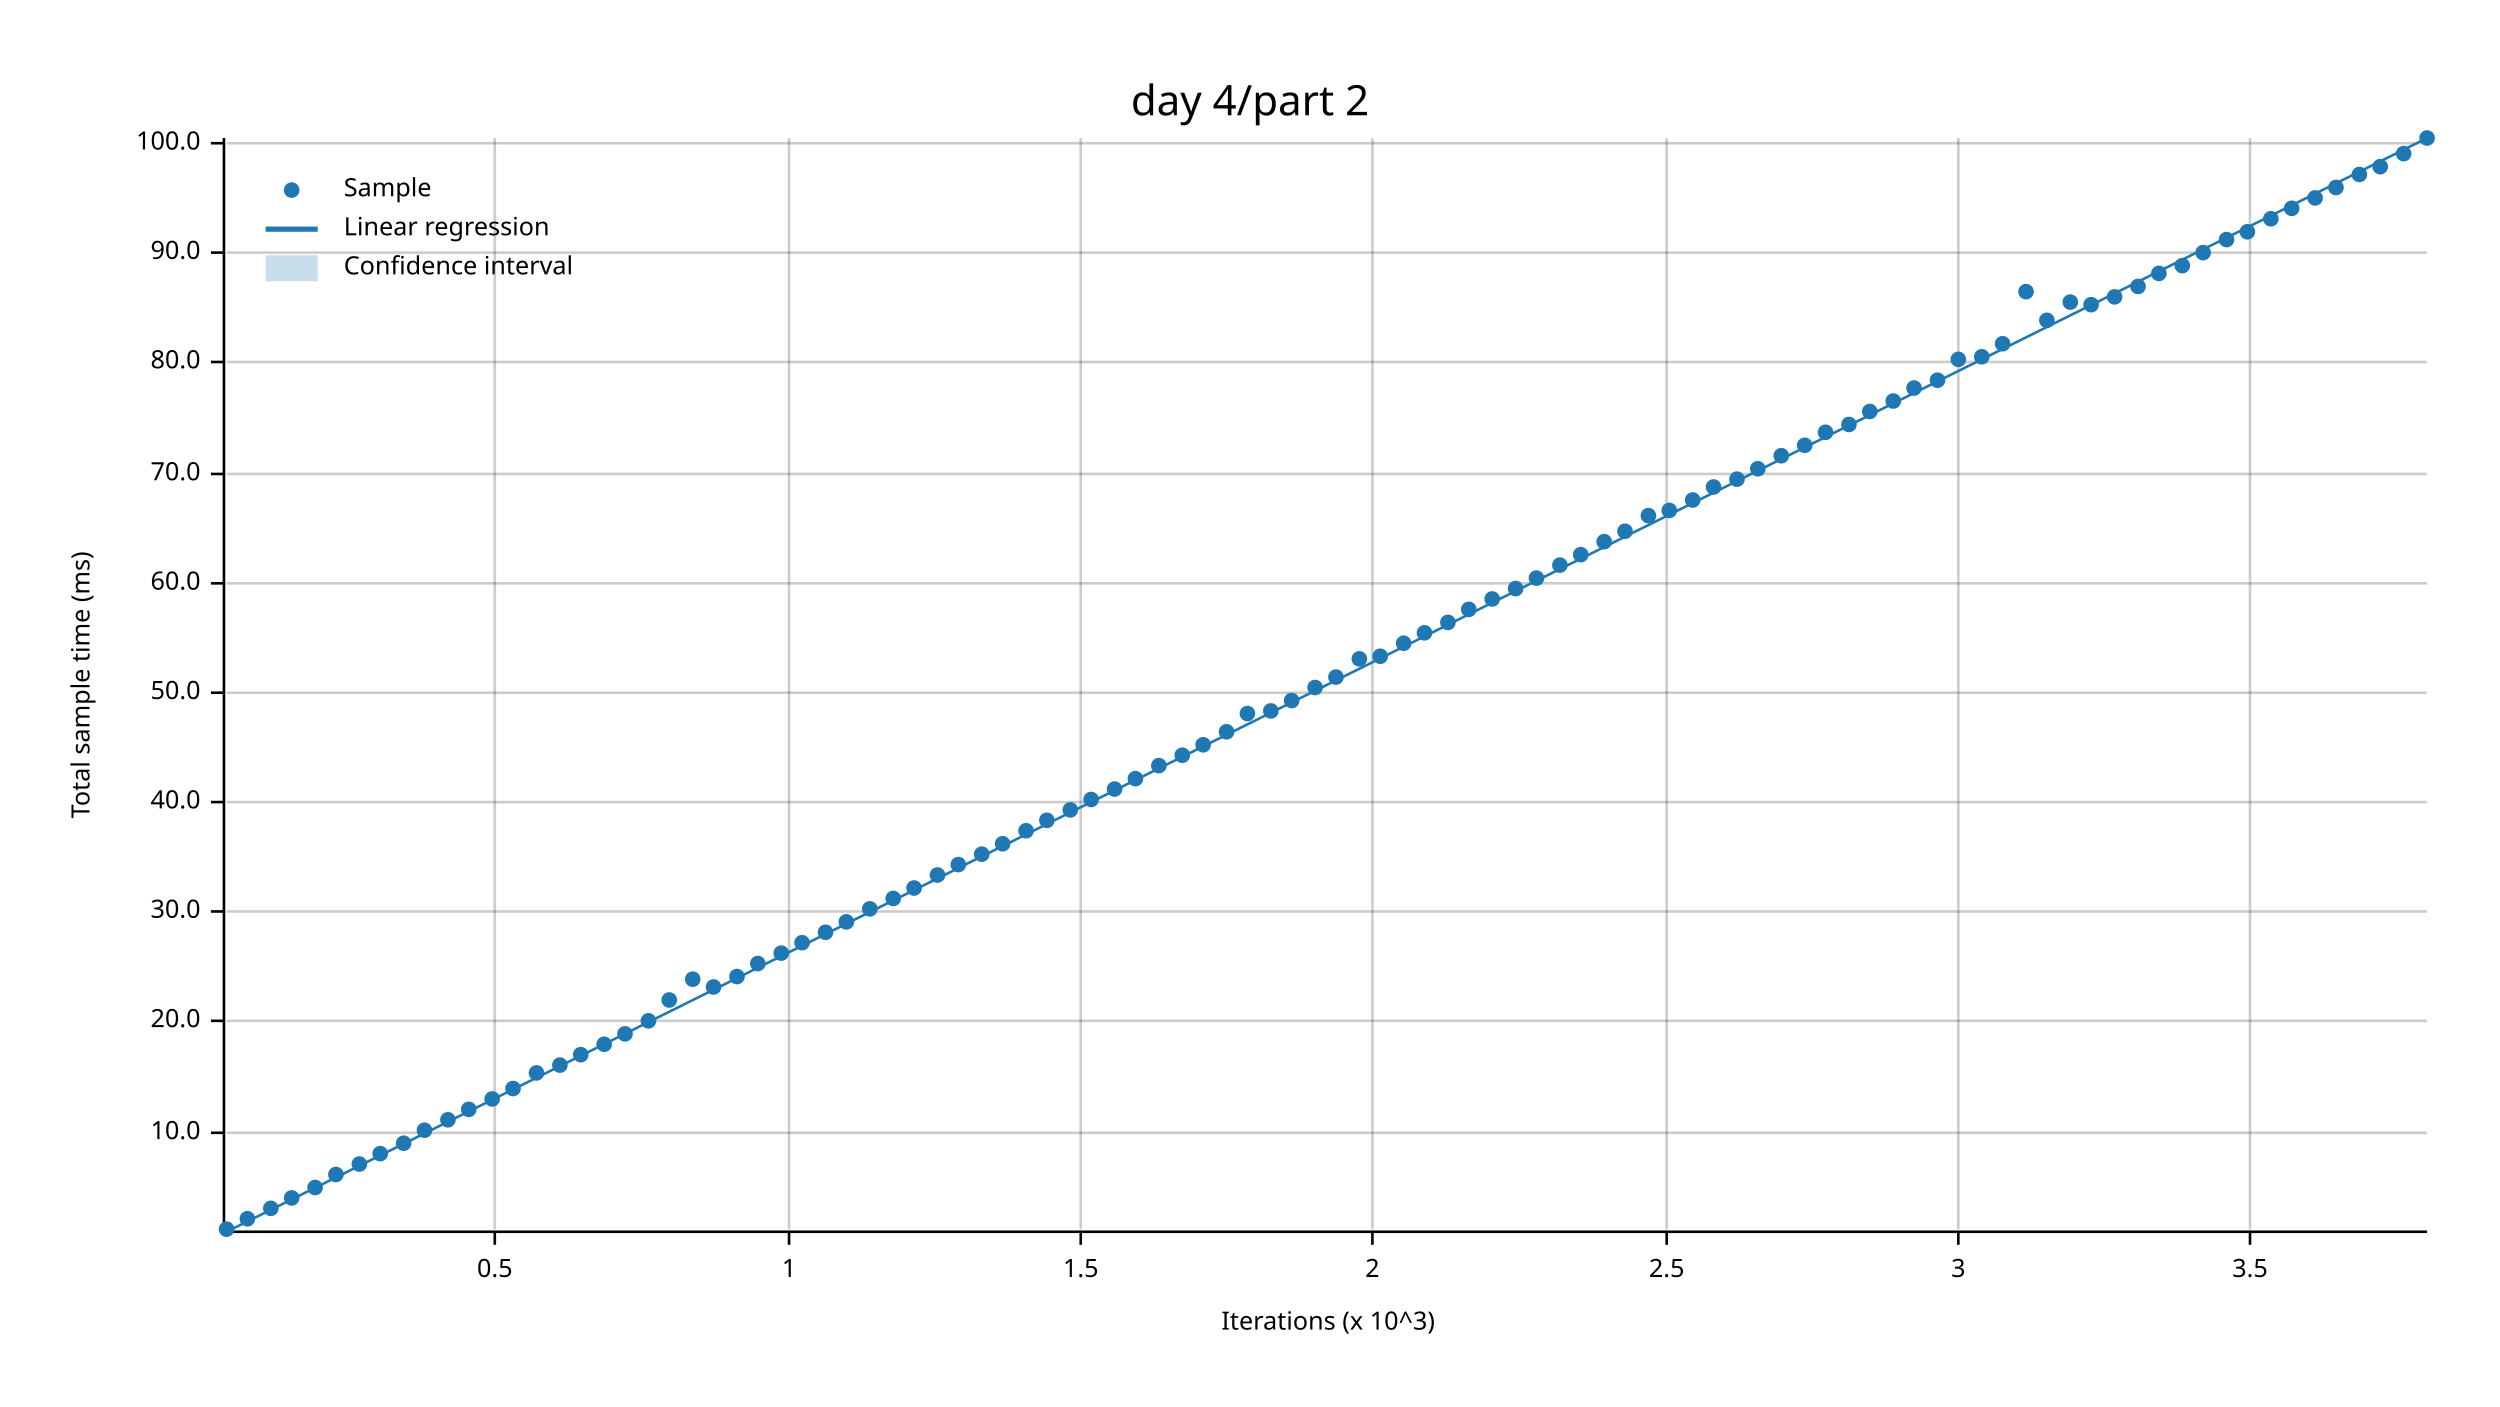
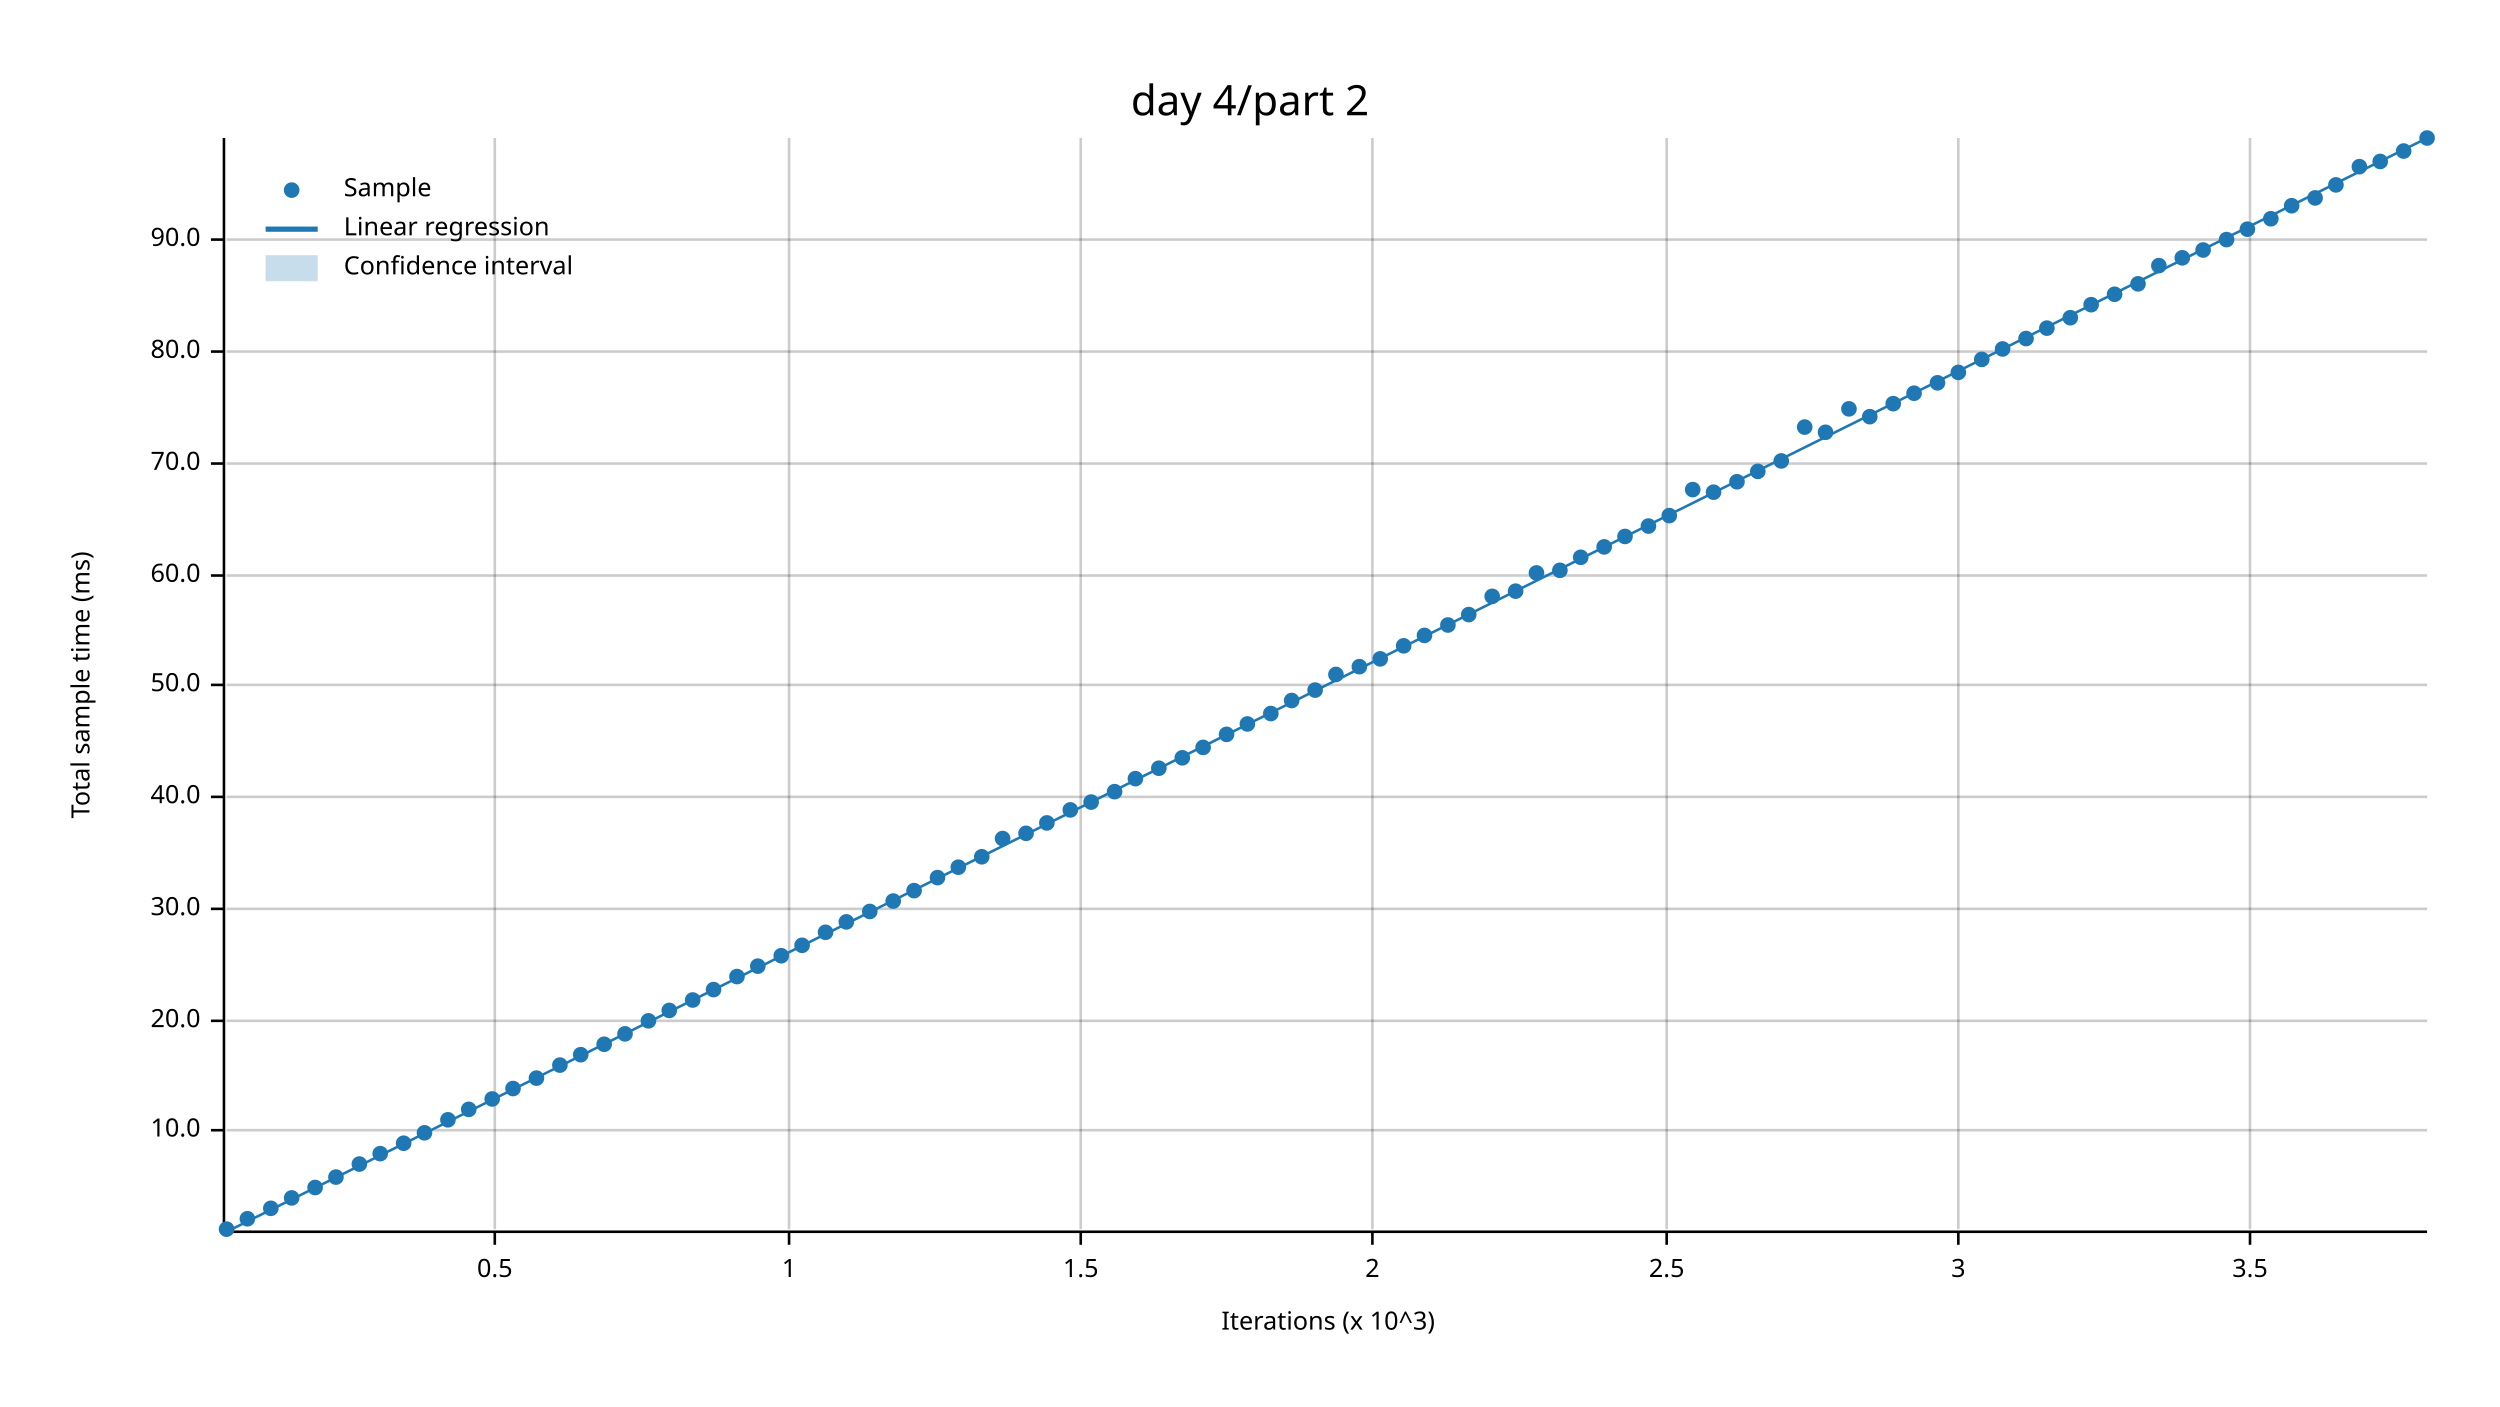
<svg xmlns="http://www.w3.org/2000/svg" width="960" height="540" viewBox="0 0 960 540">
  <text x="480" y="32" dy="0.76em" text-anchor="middle" font-family="sans-serif" font-size="16.129" opacity="1" fill="#000000">
day 4/part 2
</text>
  <text x="27" y="263" dy="0.76em" text-anchor="middle" font-family="sans-serif" font-size="9.677" opacity="1" fill="#000000" transform="rotate(270, 27, 263)">
Total sample time (ms)
</text>
  <text x="510" y="513" dy="-0.5ex" text-anchor="middle" font-family="sans-serif" font-size="9.677" opacity="1" fill="#000000">
Iterations (x 10^3)
</text>
  <line opacity="0.2" stroke="#000000" stroke-width="1" x1="190" y1="472" x2="190" y2="53" />
  <line opacity="0.2" stroke="#000000" stroke-width="1" x1="303" y1="472" x2="303" y2="53" />
  <line opacity="0.2" stroke="#000000" stroke-width="1" x1="415" y1="472" x2="415" y2="53" />
  <line opacity="0.2" stroke="#000000" stroke-width="1" x1="527" y1="472" x2="527" y2="53" />
  <line opacity="0.2" stroke="#000000" stroke-width="1" x1="640" y1="472" x2="640" y2="53" />
  <line opacity="0.2" stroke="#000000" stroke-width="1" x1="752" y1="472" x2="752" y2="53" />
  <line opacity="0.2" stroke="#000000" stroke-width="1" x1="864" y1="472" x2="864" y2="53" />
-   <line opacity="0.2" stroke="#000000" stroke-width="1" x1="87" y1="435" x2="932" y2="435" />
+   <line opacity="0.2" stroke="#000000" stroke-width="1" x1="87" y1="434" x2="932" y2="434" />
  <line opacity="0.2" stroke="#000000" stroke-width="1" x1="87" y1="392" x2="932" y2="392" />
-   <line opacity="0.2" stroke="#000000" stroke-width="1" x1="87" y1="350" x2="932" y2="350" />
-   <line opacity="0.2" stroke="#000000" stroke-width="1" x1="87" y1="308" x2="932" y2="308" />
-   <line opacity="0.2" stroke="#000000" stroke-width="1" x1="87" y1="266" x2="932" y2="266" />
-   <line opacity="0.2" stroke="#000000" stroke-width="1" x1="87" y1="224" x2="932" y2="224" />
-   <line opacity="0.2" stroke="#000000" stroke-width="1" x1="87" y1="182" x2="932" y2="182" />
-   <line opacity="0.2" stroke="#000000" stroke-width="1" x1="87" y1="139" x2="932" y2="139" />
-   <line opacity="0.2" stroke="#000000" stroke-width="1" x1="87" y1="97" x2="932" y2="97" />
-   <line opacity="0.2" stroke="#000000" stroke-width="1" x1="87" y1="55" x2="932" y2="55" />
+   <line opacity="0.2" stroke="#000000" stroke-width="1" x1="87" y1="349" x2="932" y2="349" />
+   <line opacity="0.2" stroke="#000000" stroke-width="1" x1="87" y1="306" x2="932" y2="306" />
+   <line opacity="0.2" stroke="#000000" stroke-width="1" x1="87" y1="263" x2="932" y2="263" />
+   <line opacity="0.2" stroke="#000000" stroke-width="1" x1="87" y1="221" x2="932" y2="221" />
+   <line opacity="0.2" stroke="#000000" stroke-width="1" x1="87" y1="178" x2="932" y2="178" />
+   <line opacity="0.2" stroke="#000000" stroke-width="1" x1="87" y1="135" x2="932" y2="135" />
+   <line opacity="0.2" stroke="#000000" stroke-width="1" x1="87" y1="92" x2="932" y2="92" />
  <polyline fill="none" opacity="1" stroke="#000000" stroke-width="1" points="86,53 86,472 " />
-   <text x="77" y="435" dy="0.5ex" text-anchor="end" font-family="sans-serif" font-size="9.677" opacity="1" fill="#000000">
+   <text x="77" y="434" dy="0.5ex" text-anchor="end" font-family="sans-serif" font-size="9.677" opacity="1" fill="#000000">
10.0
</text>
-   <polyline fill="none" opacity="1" stroke="#000000" stroke-width="1" points="81,435 86,435 " />
+   <polyline fill="none" opacity="1" stroke="#000000" stroke-width="1" points="81,434 86,434 " />
  <text x="77" y="392" dy="0.5ex" text-anchor="end" font-family="sans-serif" font-size="9.677" opacity="1" fill="#000000">
20.0
</text>
  <polyline fill="none" opacity="1" stroke="#000000" stroke-width="1" points="81,392 86,392 " />
-   <text x="77" y="350" dy="0.5ex" text-anchor="end" font-family="sans-serif" font-size="9.677" opacity="1" fill="#000000">
+   <text x="77" y="349" dy="0.5ex" text-anchor="end" font-family="sans-serif" font-size="9.677" opacity="1" fill="#000000">
30.0
</text>
-   <polyline fill="none" opacity="1" stroke="#000000" stroke-width="1" points="81,350 86,350 " />
-   <text x="77" y="308" dy="0.5ex" text-anchor="end" font-family="sans-serif" font-size="9.677" opacity="1" fill="#000000">
+   <polyline fill="none" opacity="1" stroke="#000000" stroke-width="1" points="81,349 86,349 " />
+   <text x="77" y="306" dy="0.5ex" text-anchor="end" font-family="sans-serif" font-size="9.677" opacity="1" fill="#000000">
40.0
</text>
-   <polyline fill="none" opacity="1" stroke="#000000" stroke-width="1" points="81,308 86,308 " />
-   <text x="77" y="266" dy="0.5ex" text-anchor="end" font-family="sans-serif" font-size="9.677" opacity="1" fill="#000000">
+   <polyline fill="none" opacity="1" stroke="#000000" stroke-width="1" points="81,306 86,306 " />
+   <text x="77" y="263" dy="0.5ex" text-anchor="end" font-family="sans-serif" font-size="9.677" opacity="1" fill="#000000">
50.0
</text>
-   <polyline fill="none" opacity="1" stroke="#000000" stroke-width="1" points="81,266 86,266 " />
-   <text x="77" y="224" dy="0.5ex" text-anchor="end" font-family="sans-serif" font-size="9.677" opacity="1" fill="#000000">
+   <polyline fill="none" opacity="1" stroke="#000000" stroke-width="1" points="81,263 86,263 " />
+   <text x="77" y="221" dy="0.5ex" text-anchor="end" font-family="sans-serif" font-size="9.677" opacity="1" fill="#000000">
60.0
</text>
-   <polyline fill="none" opacity="1" stroke="#000000" stroke-width="1" points="81,224 86,224 " />
-   <text x="77" y="182" dy="0.5ex" text-anchor="end" font-family="sans-serif" font-size="9.677" opacity="1" fill="#000000">
+   <polyline fill="none" opacity="1" stroke="#000000" stroke-width="1" points="81,221 86,221 " />
+   <text x="77" y="178" dy="0.5ex" text-anchor="end" font-family="sans-serif" font-size="9.677" opacity="1" fill="#000000">
70.0
</text>
-   <polyline fill="none" opacity="1" stroke="#000000" stroke-width="1" points="81,182 86,182 " />
-   <text x="77" y="139" dy="0.5ex" text-anchor="end" font-family="sans-serif" font-size="9.677" opacity="1" fill="#000000">
+   <polyline fill="none" opacity="1" stroke="#000000" stroke-width="1" points="81,178 86,178 " />
+   <text x="77" y="135" dy="0.5ex" text-anchor="end" font-family="sans-serif" font-size="9.677" opacity="1" fill="#000000">
80.0
</text>
-   <polyline fill="none" opacity="1" stroke="#000000" stroke-width="1" points="81,139 86,139 " />
-   <text x="77" y="97" dy="0.5ex" text-anchor="end" font-family="sans-serif" font-size="9.677" opacity="1" fill="#000000">
+   <polyline fill="none" opacity="1" stroke="#000000" stroke-width="1" points="81,135 86,135 " />
+   <text x="77" y="92" dy="0.5ex" text-anchor="end" font-family="sans-serif" font-size="9.677" opacity="1" fill="#000000">
90.0
</text>
-   <polyline fill="none" opacity="1" stroke="#000000" stroke-width="1" points="81,97 86,97 " />
-   <text x="77" y="55" dy="0.5ex" text-anchor="end" font-family="sans-serif" font-size="9.677" opacity="1" fill="#000000">
- 100.0
- </text>
-   <polyline fill="none" opacity="1" stroke="#000000" stroke-width="1" points="81,55 86,55 " />
+   <polyline fill="none" opacity="1" stroke="#000000" stroke-width="1" points="81,92 86,92 " />
  <polyline fill="none" opacity="1" stroke="#000000" stroke-width="1" points="87,473 932,473 " />
  <text x="190" y="483" dy="0.76em" text-anchor="middle" font-family="sans-serif" font-size="9.677" opacity="1" fill="#000000">
0.5
</text>
  <polyline fill="none" opacity="1" stroke="#000000" stroke-width="1" points="190,473 190,478 " />
  <text x="303" y="483" dy="0.76em" text-anchor="middle" font-family="sans-serif" font-size="9.677" opacity="1" fill="#000000">
1
</text>
  <polyline fill="none" opacity="1" stroke="#000000" stroke-width="1" points="303,473 303,478 " />
  <text x="415" y="483" dy="0.76em" text-anchor="middle" font-family="sans-serif" font-size="9.677" opacity="1" fill="#000000">
1.5
</text>
  <polyline fill="none" opacity="1" stroke="#000000" stroke-width="1" points="415,473 415,478 " />
  <text x="527" y="483" dy="0.76em" text-anchor="middle" font-family="sans-serif" font-size="9.677" opacity="1" fill="#000000">
2
</text>
  <polyline fill="none" opacity="1" stroke="#000000" stroke-width="1" points="527,473 527,478 " />
  <text x="640" y="483" dy="0.76em" text-anchor="middle" font-family="sans-serif" font-size="9.677" opacity="1" fill="#000000">
2.5
</text>
  <polyline fill="none" opacity="1" stroke="#000000" stroke-width="1" points="640,473 640,478 " />
  <text x="752" y="483" dy="0.76em" text-anchor="middle" font-family="sans-serif" font-size="9.677" opacity="1" fill="#000000">
3
</text>
  <polyline fill="none" opacity="1" stroke="#000000" stroke-width="1" points="752,473 752,478 " />
  <text x="864" y="483" dy="0.76em" text-anchor="middle" font-family="sans-serif" font-size="9.677" opacity="1" fill="#000000">
3.5
</text>
  <polyline fill="none" opacity="1" stroke="#000000" stroke-width="1" points="864,473 864,478 " />
  <circle cx="87" cy="472" r="3" opacity="1" fill="#1F78B4" stroke="none" stroke-width="1" />
  <circle cx="95" cy="468" r="3" opacity="1" fill="#1F78B4" stroke="none" stroke-width="1" />
  <circle cx="104" cy="464" r="3" opacity="1" fill="#1F78B4" stroke="none" stroke-width="1" />
  <circle cx="112" cy="460" r="3" opacity="1" fill="#1F78B4" stroke="none" stroke-width="1" />
  <circle cx="121" cy="456" r="3" opacity="1" fill="#1F78B4" stroke="none" stroke-width="1" />
-   <circle cx="129" cy="451" r="3" opacity="1" fill="#1F78B4" stroke="none" stroke-width="1" />
+   <circle cx="129" cy="452" r="3" opacity="1" fill="#1F78B4" stroke="none" stroke-width="1" />
  <circle cx="138" cy="447" r="3" opacity="1" fill="#1F78B4" stroke="none" stroke-width="1" />
  <circle cx="146" cy="443" r="3" opacity="1" fill="#1F78B4" stroke="none" stroke-width="1" />
  <circle cx="155" cy="439" r="3" opacity="1" fill="#1F78B4" stroke="none" stroke-width="1" />
-   <circle cx="163" cy="434" r="3" opacity="1" fill="#1F78B4" stroke="none" stroke-width="1" />
+   <circle cx="163" cy="435" r="3" opacity="1" fill="#1F78B4" stroke="none" stroke-width="1" />
  <circle cx="172" cy="430" r="3" opacity="1" fill="#1F78B4" stroke="none" stroke-width="1" />
  <circle cx="180" cy="426" r="3" opacity="1" fill="#1F78B4" stroke="none" stroke-width="1" />
  <circle cx="189" cy="422" r="3" opacity="1" fill="#1F78B4" stroke="none" stroke-width="1" />
  <circle cx="197" cy="418" r="3" opacity="1" fill="#1F78B4" stroke="none" stroke-width="1" />
-   <circle cx="206" cy="412" r="3" opacity="1" fill="#1F78B4" stroke="none" stroke-width="1" />
+   <circle cx="206" cy="414" r="3" opacity="1" fill="#1F78B4" stroke="none" stroke-width="1" />
  <circle cx="215" cy="409" r="3" opacity="1" fill="#1F78B4" stroke="none" stroke-width="1" />
  <circle cx="223" cy="405" r="3" opacity="1" fill="#1F78B4" stroke="none" stroke-width="1" />
  <circle cx="232" cy="401" r="3" opacity="1" fill="#1F78B4" stroke="none" stroke-width="1" />
  <circle cx="240" cy="397" r="3" opacity="1" fill="#1F78B4" stroke="none" stroke-width="1" />
  <circle cx="249" cy="392" r="3" opacity="1" fill="#1F78B4" stroke="none" stroke-width="1" />
-   <circle cx="257" cy="384" r="3" opacity="1" fill="#1F78B4" stroke="none" stroke-width="1" />
-   <circle cx="266" cy="376" r="3" opacity="1" fill="#1F78B4" stroke="none" stroke-width="1" />
-   <circle cx="274" cy="379" r="3" opacity="1" fill="#1F78B4" stroke="none" stroke-width="1" />
+   <circle cx="257" cy="388" r="3" opacity="1" fill="#1F78B4" stroke="none" stroke-width="1" />
+   <circle cx="266" cy="384" r="3" opacity="1" fill="#1F78B4" stroke="none" stroke-width="1" />
+   <circle cx="274" cy="380" r="3" opacity="1" fill="#1F78B4" stroke="none" stroke-width="1" />
  <circle cx="283" cy="375" r="3" opacity="1" fill="#1F78B4" stroke="none" stroke-width="1" />
-   <circle cx="291" cy="370" r="3" opacity="1" fill="#1F78B4" stroke="none" stroke-width="1" />
-   <circle cx="300" cy="366" r="3" opacity="1" fill="#1F78B4" stroke="none" stroke-width="1" />
-   <circle cx="308" cy="362" r="3" opacity="1" fill="#1F78B4" stroke="none" stroke-width="1" />
+   <circle cx="291" cy="371" r="3" opacity="1" fill="#1F78B4" stroke="none" stroke-width="1" />
+   <circle cx="300" cy="367" r="3" opacity="1" fill="#1F78B4" stroke="none" stroke-width="1" />
+   <circle cx="308" cy="363" r="3" opacity="1" fill="#1F78B4" stroke="none" stroke-width="1" />
  <circle cx="317" cy="358" r="3" opacity="1" fill="#1F78B4" stroke="none" stroke-width="1" />
  <circle cx="325" cy="354" r="3" opacity="1" fill="#1F78B4" stroke="none" stroke-width="1" />
-   <circle cx="334" cy="349" r="3" opacity="1" fill="#1F78B4" stroke="none" stroke-width="1" />
-   <circle cx="343" cy="345" r="3" opacity="1" fill="#1F78B4" stroke="none" stroke-width="1" />
-   <circle cx="351" cy="341" r="3" opacity="1" fill="#1F78B4" stroke="none" stroke-width="1" />
-   <circle cx="360" cy="336" r="3" opacity="1" fill="#1F78B4" stroke="none" stroke-width="1" />
-   <circle cx="368" cy="332" r="3" opacity="1" fill="#1F78B4" stroke="none" stroke-width="1" />
-   <circle cx="377" cy="328" r="3" opacity="1" fill="#1F78B4" stroke="none" stroke-width="1" />
-   <circle cx="385" cy="324" r="3" opacity="1" fill="#1F78B4" stroke="none" stroke-width="1" />
-   <circle cx="394" cy="319" r="3" opacity="1" fill="#1F78B4" stroke="none" stroke-width="1" />
-   <circle cx="402" cy="315" r="3" opacity="1" fill="#1F78B4" stroke="none" stroke-width="1" />
+   <circle cx="334" cy="350" r="3" opacity="1" fill="#1F78B4" stroke="none" stroke-width="1" />
+   <circle cx="343" cy="346" r="3" opacity="1" fill="#1F78B4" stroke="none" stroke-width="1" />
+   <circle cx="351" cy="342" r="3" opacity="1" fill="#1F78B4" stroke="none" stroke-width="1" />
+   <circle cx="360" cy="337" r="3" opacity="1" fill="#1F78B4" stroke="none" stroke-width="1" />
+   <circle cx="368" cy="333" r="3" opacity="1" fill="#1F78B4" stroke="none" stroke-width="1" />
+   <circle cx="377" cy="329" r="3" opacity="1" fill="#1F78B4" stroke="none" stroke-width="1" />
+   <circle cx="385" cy="322" r="3" opacity="1" fill="#1F78B4" stroke="none" stroke-width="1" />
+   <circle cx="394" cy="320" r="3" opacity="1" fill="#1F78B4" stroke="none" stroke-width="1" />
+   <circle cx="402" cy="316" r="3" opacity="1" fill="#1F78B4" stroke="none" stroke-width="1" />
  <circle cx="411" cy="311" r="3" opacity="1" fill="#1F78B4" stroke="none" stroke-width="1" />
-   <circle cx="419" cy="307" r="3" opacity="1" fill="#1F78B4" stroke="none" stroke-width="1" />
-   <circle cx="428" cy="303" r="3" opacity="1" fill="#1F78B4" stroke="none" stroke-width="1" />
+   <circle cx="419" cy="308" r="3" opacity="1" fill="#1F78B4" stroke="none" stroke-width="1" />
+   <circle cx="428" cy="304" r="3" opacity="1" fill="#1F78B4" stroke="none" stroke-width="1" />
  <circle cx="436" cy="299" r="3" opacity="1" fill="#1F78B4" stroke="none" stroke-width="1" />
-   <circle cx="445" cy="294" r="3" opacity="1" fill="#1F78B4" stroke="none" stroke-width="1" />
-   <circle cx="454" cy="290" r="3" opacity="1" fill="#1F78B4" stroke="none" stroke-width="1" />
-   <circle cx="462" cy="286" r="3" opacity="1" fill="#1F78B4" stroke="none" stroke-width="1" />
-   <circle cx="471" cy="281" r="3" opacity="1" fill="#1F78B4" stroke="none" stroke-width="1" />
-   <circle cx="479" cy="274" r="3" opacity="1" fill="#1F78B4" stroke="none" stroke-width="1" />
-   <circle cx="488" cy="273" r="3" opacity="1" fill="#1F78B4" stroke="none" stroke-width="1" />
+   <circle cx="445" cy="295" r="3" opacity="1" fill="#1F78B4" stroke="none" stroke-width="1" />
+   <circle cx="454" cy="291" r="3" opacity="1" fill="#1F78B4" stroke="none" stroke-width="1" />
+   <circle cx="462" cy="287" r="3" opacity="1" fill="#1F78B4" stroke="none" stroke-width="1" />
+   <circle cx="471" cy="282" r="3" opacity="1" fill="#1F78B4" stroke="none" stroke-width="1" />
+   <circle cx="479" cy="278" r="3" opacity="1" fill="#1F78B4" stroke="none" stroke-width="1" />
+   <circle cx="488" cy="274" r="3" opacity="1" fill="#1F78B4" stroke="none" stroke-width="1" />
  <circle cx="496" cy="269" r="3" opacity="1" fill="#1F78B4" stroke="none" stroke-width="1" />
-   <circle cx="505" cy="264" r="3" opacity="1" fill="#1F78B4" stroke="none" stroke-width="1" />
-   <circle cx="513" cy="260" r="3" opacity="1" fill="#1F78B4" stroke="none" stroke-width="1" />
-   <circle cx="522" cy="253" r="3" opacity="1" fill="#1F78B4" stroke="none" stroke-width="1" />
-   <circle cx="530" cy="252" r="3" opacity="1" fill="#1F78B4" stroke="none" stroke-width="1" />
-   <circle cx="539" cy="247" r="3" opacity="1" fill="#1F78B4" stroke="none" stroke-width="1" />
-   <circle cx="547" cy="243" r="3" opacity="1" fill="#1F78B4" stroke="none" stroke-width="1" />
-   <circle cx="556" cy="239" r="3" opacity="1" fill="#1F78B4" stroke="none" stroke-width="1" />
-   <circle cx="564" cy="234" r="3" opacity="1" fill="#1F78B4" stroke="none" stroke-width="1" />
-   <circle cx="573" cy="230" r="3" opacity="1" fill="#1F78B4" stroke="none" stroke-width="1" />
-   <circle cx="582" cy="226" r="3" opacity="1" fill="#1F78B4" stroke="none" stroke-width="1" />
-   <circle cx="590" cy="222" r="3" opacity="1" fill="#1F78B4" stroke="none" stroke-width="1" />
-   <circle cx="599" cy="217" r="3" opacity="1" fill="#1F78B4" stroke="none" stroke-width="1" />
-   <circle cx="607" cy="213" r="3" opacity="1" fill="#1F78B4" stroke="none" stroke-width="1" />
-   <circle cx="616" cy="208" r="3" opacity="1" fill="#1F78B4" stroke="none" stroke-width="1" />
-   <circle cx="624" cy="204" r="3" opacity="1" fill="#1F78B4" stroke="none" stroke-width="1" />
-   <circle cx="633" cy="198" r="3" opacity="1" fill="#1F78B4" stroke="none" stroke-width="1" />
-   <circle cx="641" cy="196" r="3" opacity="1" fill="#1F78B4" stroke="none" stroke-width="1" />
-   <circle cx="650" cy="192" r="3" opacity="1" fill="#1F78B4" stroke="none" stroke-width="1" />
-   <circle cx="658" cy="187" r="3" opacity="1" fill="#1F78B4" stroke="none" stroke-width="1" />
-   <circle cx="667" cy="184" r="3" opacity="1" fill="#1F78B4" stroke="none" stroke-width="1" />
-   <circle cx="675" cy="180" r="3" opacity="1" fill="#1F78B4" stroke="none" stroke-width="1" />
-   <circle cx="684" cy="175" r="3" opacity="1" fill="#1F78B4" stroke="none" stroke-width="1" />
-   <circle cx="693" cy="171" r="3" opacity="1" fill="#1F78B4" stroke="none" stroke-width="1" />
+   <circle cx="505" cy="265" r="3" opacity="1" fill="#1F78B4" stroke="none" stroke-width="1" />
+   <circle cx="513" cy="259" r="3" opacity="1" fill="#1F78B4" stroke="none" stroke-width="1" />
+   <circle cx="522" cy="256" r="3" opacity="1" fill="#1F78B4" stroke="none" stroke-width="1" />
+   <circle cx="530" cy="253" r="3" opacity="1" fill="#1F78B4" stroke="none" stroke-width="1" />
+   <circle cx="539" cy="248" r="3" opacity="1" fill="#1F78B4" stroke="none" stroke-width="1" />
+   <circle cx="547" cy="244" r="3" opacity="1" fill="#1F78B4" stroke="none" stroke-width="1" />
+   <circle cx="556" cy="240" r="3" opacity="1" fill="#1F78B4" stroke="none" stroke-width="1" />
+   <circle cx="564" cy="236" r="3" opacity="1" fill="#1F78B4" stroke="none" stroke-width="1" />
+   <circle cx="573" cy="229" r="3" opacity="1" fill="#1F78B4" stroke="none" stroke-width="1" />
+   <circle cx="582" cy="227" r="3" opacity="1" fill="#1F78B4" stroke="none" stroke-width="1" />
+   <circle cx="590" cy="220" r="3" opacity="1" fill="#1F78B4" stroke="none" stroke-width="1" />
+   <circle cx="599" cy="219" r="3" opacity="1" fill="#1F78B4" stroke="none" stroke-width="1" />
+   <circle cx="607" cy="214" r="3" opacity="1" fill="#1F78B4" stroke="none" stroke-width="1" />
+   <circle cx="616" cy="210" r="3" opacity="1" fill="#1F78B4" stroke="none" stroke-width="1" />
+   <circle cx="624" cy="206" r="3" opacity="1" fill="#1F78B4" stroke="none" stroke-width="1" />
+   <circle cx="633" cy="202" r="3" opacity="1" fill="#1F78B4" stroke="none" stroke-width="1" />
+   <circle cx="641" cy="198" r="3" opacity="1" fill="#1F78B4" stroke="none" stroke-width="1" />
+   <circle cx="650" cy="188" r="3" opacity="1" fill="#1F78B4" stroke="none" stroke-width="1" />
+   <circle cx="658" cy="189" r="3" opacity="1" fill="#1F78B4" stroke="none" stroke-width="1" />
+   <circle cx="667" cy="185" r="3" opacity="1" fill="#1F78B4" stroke="none" stroke-width="1" />
+   <circle cx="675" cy="181" r="3" opacity="1" fill="#1F78B4" stroke="none" stroke-width="1" />
+   <circle cx="684" cy="177" r="3" opacity="1" fill="#1F78B4" stroke="none" stroke-width="1" />
+   <circle cx="693" cy="164" r="3" opacity="1" fill="#1F78B4" stroke="none" stroke-width="1" />
  <circle cx="701" cy="166" r="3" opacity="1" fill="#1F78B4" stroke="none" stroke-width="1" />
-   <circle cx="710" cy="163" r="3" opacity="1" fill="#1F78B4" stroke="none" stroke-width="1" />
-   <circle cx="718" cy="158" r="3" opacity="1" fill="#1F78B4" stroke="none" stroke-width="1" />
-   <circle cx="727" cy="154" r="3" opacity="1" fill="#1F78B4" stroke="none" stroke-width="1" />
-   <circle cx="735" cy="149" r="3" opacity="1" fill="#1F78B4" stroke="none" stroke-width="1" />
-   <circle cx="744" cy="146" r="3" opacity="1" fill="#1F78B4" stroke="none" stroke-width="1" />
-   <circle cx="752" cy="138" r="3" opacity="1" fill="#1F78B4" stroke="none" stroke-width="1" />
-   <circle cx="761" cy="137" r="3" opacity="1" fill="#1F78B4" stroke="none" stroke-width="1" />
-   <circle cx="769" cy="132" r="3" opacity="1" fill="#1F78B4" stroke="none" stroke-width="1" />
-   <circle cx="778" cy="112" r="3" opacity="1" fill="#1F78B4" stroke="none" stroke-width="1" />
-   <circle cx="786" cy="123" r="3" opacity="1" fill="#1F78B4" stroke="none" stroke-width="1" />
-   <circle cx="795" cy="116" r="3" opacity="1" fill="#1F78B4" stroke="none" stroke-width="1" />
+   <circle cx="710" cy="157" r="3" opacity="1" fill="#1F78B4" stroke="none" stroke-width="1" />
+   <circle cx="718" cy="160" r="3" opacity="1" fill="#1F78B4" stroke="none" stroke-width="1" />
+   <circle cx="727" cy="155" r="3" opacity="1" fill="#1F78B4" stroke="none" stroke-width="1" />
+   <circle cx="735" cy="151" r="3" opacity="1" fill="#1F78B4" stroke="none" stroke-width="1" />
+   <circle cx="744" cy="147" r="3" opacity="1" fill="#1F78B4" stroke="none" stroke-width="1" />
+   <circle cx="752" cy="143" r="3" opacity="1" fill="#1F78B4" stroke="none" stroke-width="1" />
+   <circle cx="761" cy="138" r="3" opacity="1" fill="#1F78B4" stroke="none" stroke-width="1" />
+   <circle cx="769" cy="134" r="3" opacity="1" fill="#1F78B4" stroke="none" stroke-width="1" />
+   <circle cx="778" cy="130" r="3" opacity="1" fill="#1F78B4" stroke="none" stroke-width="1" />
+   <circle cx="786" cy="126" r="3" opacity="1" fill="#1F78B4" stroke="none" stroke-width="1" />
+   <circle cx="795" cy="122" r="3" opacity="1" fill="#1F78B4" stroke="none" stroke-width="1" />
  <circle cx="803" cy="117" r="3" opacity="1" fill="#1F78B4" stroke="none" stroke-width="1" />
-   <circle cx="812" cy="114" r="3" opacity="1" fill="#1F78B4" stroke="none" stroke-width="1" />
-   <circle cx="821" cy="110" r="3" opacity="1" fill="#1F78B4" stroke="none" stroke-width="1" />
-   <circle cx="829" cy="105" r="3" opacity="1" fill="#1F78B4" stroke="none" stroke-width="1" />
-   <circle cx="838" cy="102" r="3" opacity="1" fill="#1F78B4" stroke="none" stroke-width="1" />
-   <circle cx="846" cy="97" r="3" opacity="1" fill="#1F78B4" stroke="none" stroke-width="1" />
+   <circle cx="812" cy="113" r="3" opacity="1" fill="#1F78B4" stroke="none" stroke-width="1" />
+   <circle cx="821" cy="109" r="3" opacity="1" fill="#1F78B4" stroke="none" stroke-width="1" />
+   <circle cx="829" cy="102" r="3" opacity="1" fill="#1F78B4" stroke="none" stroke-width="1" />
+   <circle cx="838" cy="99" r="3" opacity="1" fill="#1F78B4" stroke="none" stroke-width="1" />
+   <circle cx="846" cy="96" r="3" opacity="1" fill="#1F78B4" stroke="none" stroke-width="1" />
  <circle cx="855" cy="92" r="3" opacity="1" fill="#1F78B4" stroke="none" stroke-width="1" />
-   <circle cx="863" cy="89" r="3" opacity="1" fill="#1F78B4" stroke="none" stroke-width="1" />
+   <circle cx="863" cy="88" r="3" opacity="1" fill="#1F78B4" stroke="none" stroke-width="1" />
  <circle cx="872" cy="84" r="3" opacity="1" fill="#1F78B4" stroke="none" stroke-width="1" />
-   <circle cx="880" cy="80" r="3" opacity="1" fill="#1F78B4" stroke="none" stroke-width="1" />
+   <circle cx="880" cy="79" r="3" opacity="1" fill="#1F78B4" stroke="none" stroke-width="1" />
  <circle cx="889" cy="76" r="3" opacity="1" fill="#1F78B4" stroke="none" stroke-width="1" />
-   <circle cx="897" cy="72" r="3" opacity="1" fill="#1F78B4" stroke="none" stroke-width="1" />
-   <circle cx="906" cy="67" r="3" opacity="1" fill="#1F78B4" stroke="none" stroke-width="1" />
-   <circle cx="914" cy="64" r="3" opacity="1" fill="#1F78B4" stroke="none" stroke-width="1" />
-   <circle cx="923" cy="59" r="3" opacity="1" fill="#1F78B4" stroke="none" stroke-width="1" />
+   <circle cx="897" cy="71" r="3" opacity="1" fill="#1F78B4" stroke="none" stroke-width="1" />
+   <circle cx="906" cy="64" r="3" opacity="1" fill="#1F78B4" stroke="none" stroke-width="1" />
+   <circle cx="914" cy="62" r="3" opacity="1" fill="#1F78B4" stroke="none" stroke-width="1" />
+   <circle cx="923" cy="58" r="3" opacity="1" fill="#1F78B4" stroke="none" stroke-width="1" />
  <circle cx="932" cy="53" r="3" opacity="1" fill="#1F78B4" stroke="none" stroke-width="1" />
  <polyline fill="none" opacity="1" stroke="#1F78B4" stroke-width="1" points="87,473 932,53 " />
  <polygon opacity="0.25" fill="#1F78B4" points="87,473 932,53 932,53 " />
  <text x="132" y="68" dy="0.76em" text-anchor="start" font-family="sans-serif" font-size="9.677" opacity="1" fill="#000000">
Sample
</text>
  <text x="132" y="83" dy="0.76em" text-anchor="start" font-family="sans-serif" font-size="9.677" opacity="1" fill="#000000">
Linear regression
</text>
  <text x="132" y="98" dy="0.76em" text-anchor="start" font-family="sans-serif" font-size="9.677" opacity="1" fill="#000000">
Confidence interval
</text>
  <circle cx="112" cy="73" r="3" opacity="1" fill="#1F78B4" stroke="none" stroke-width="1" />
  <polyline fill="none" opacity="1" stroke="#1F78B4" stroke-width="2" points="102,88 122,88 " />
  <rect x="102" y="98" width="20" height="10" opacity="0.25" fill="#1F78B4" stroke="none" />
</svg>
